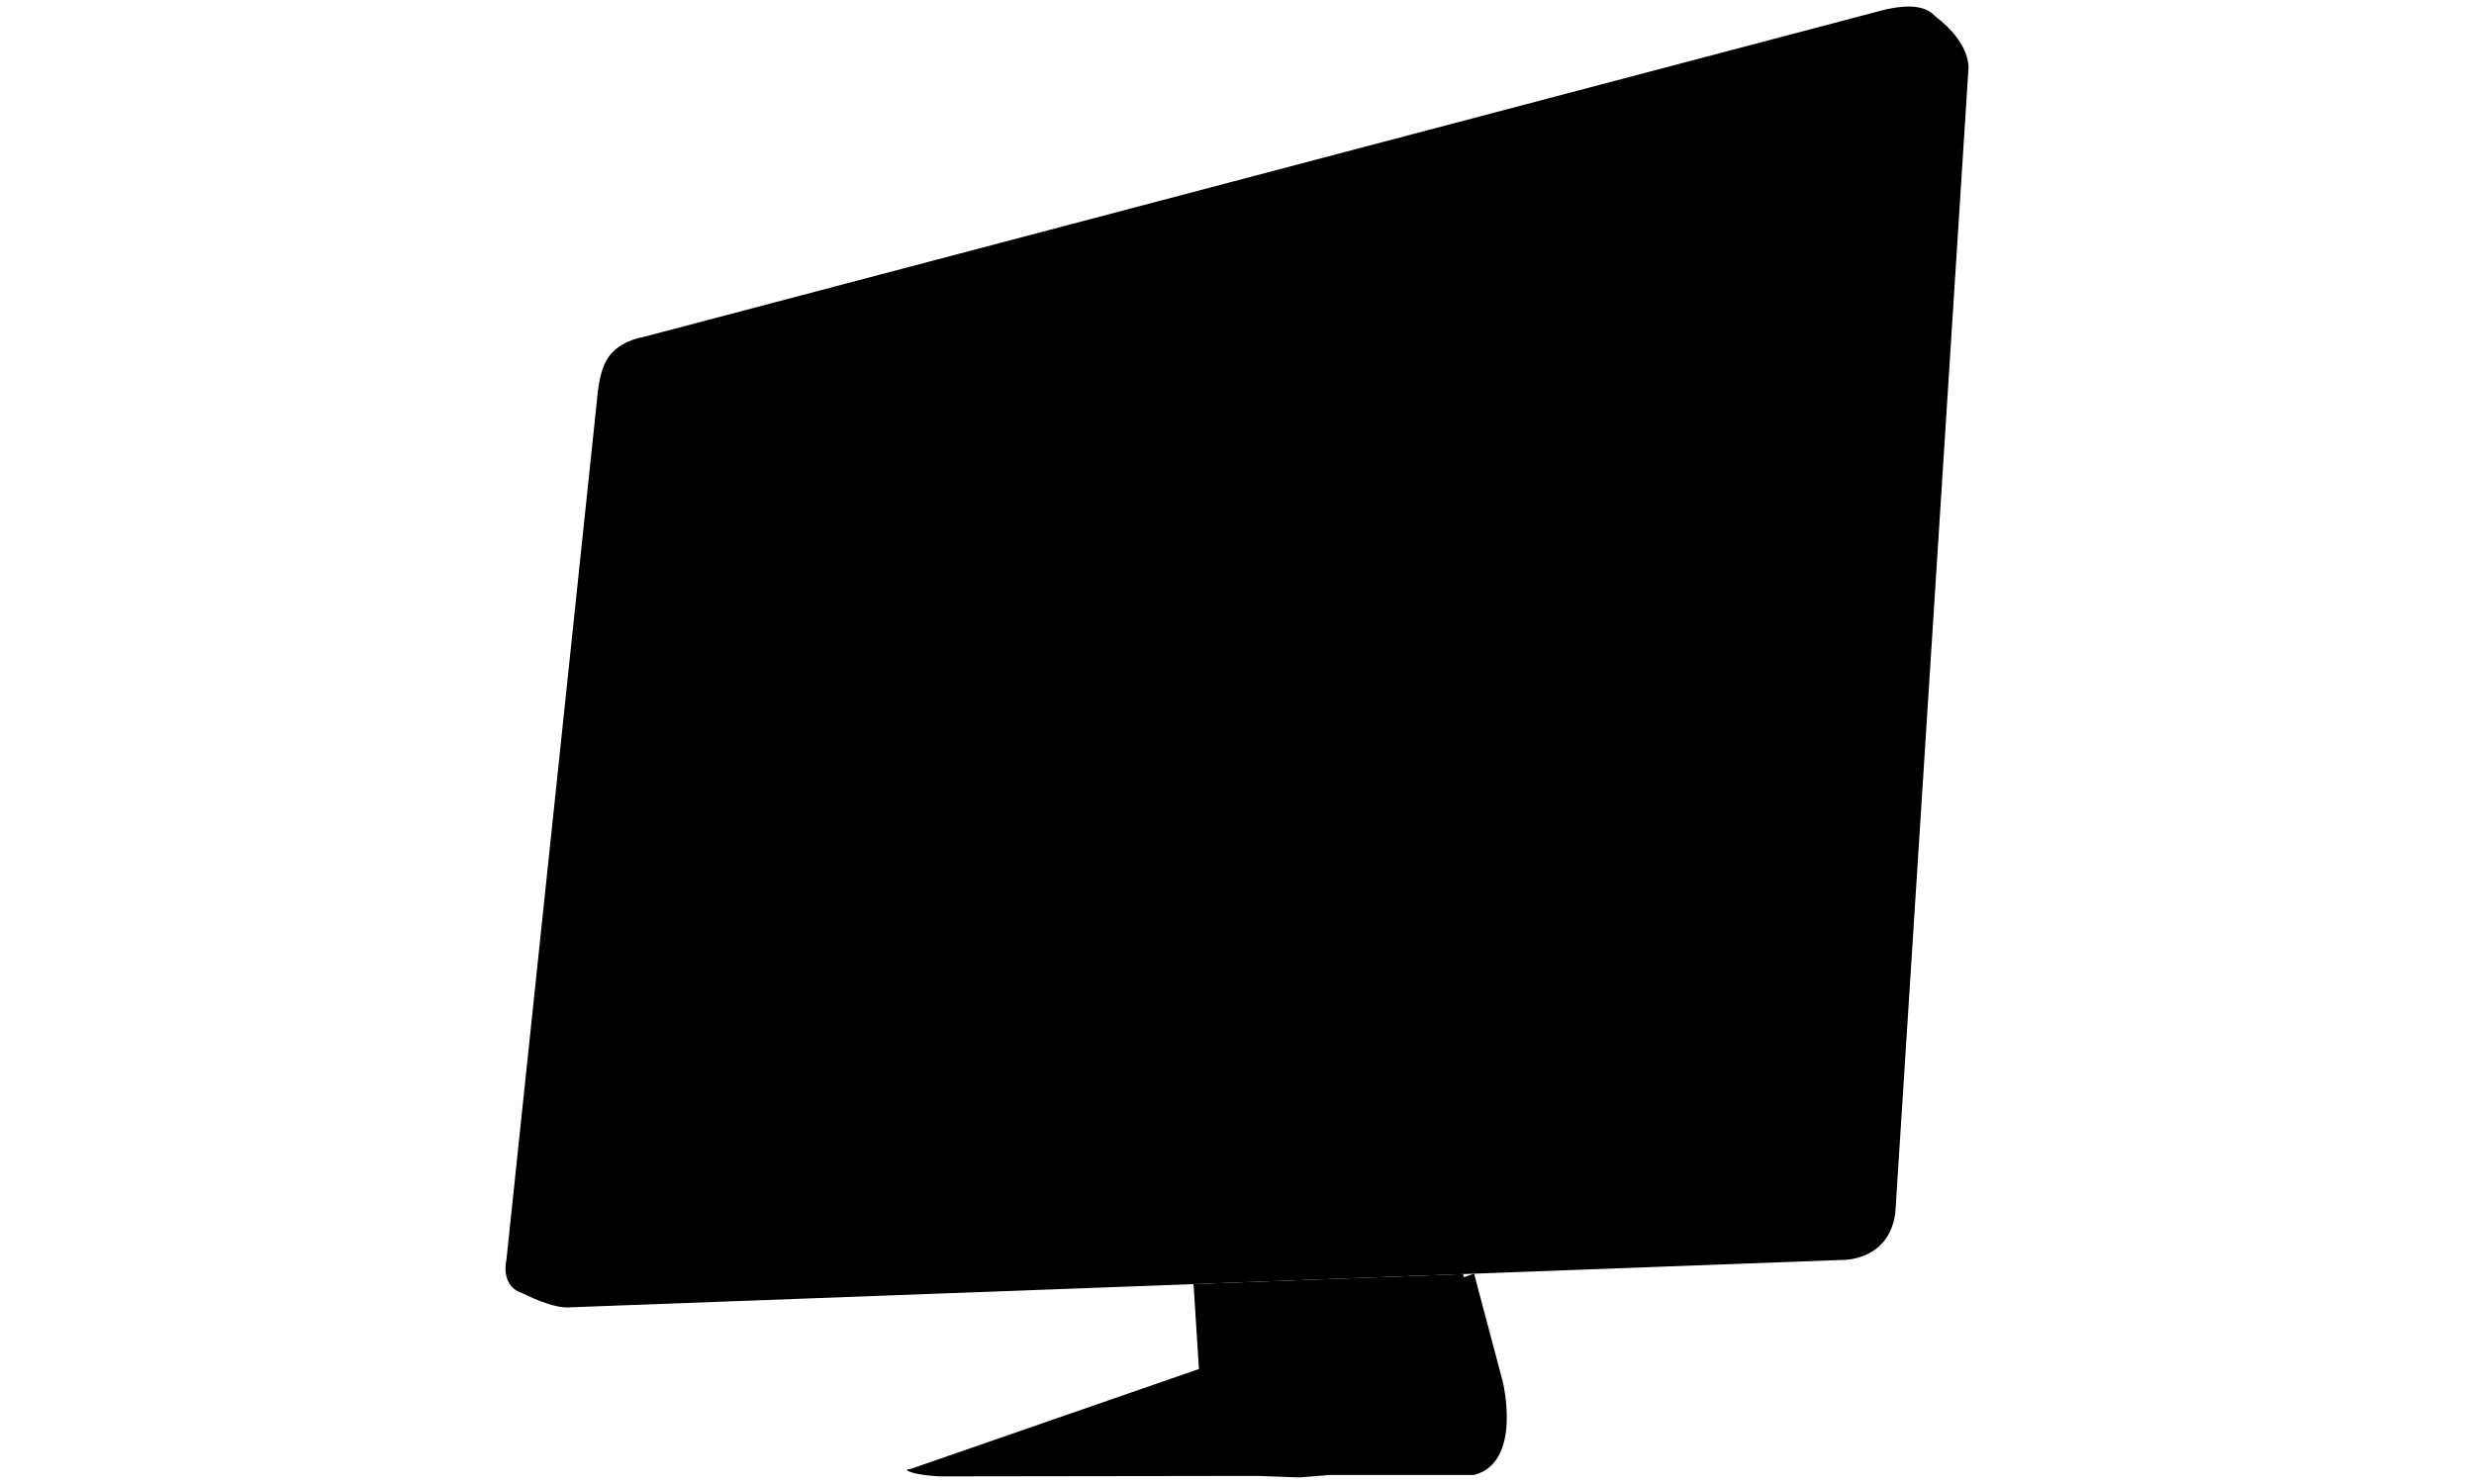
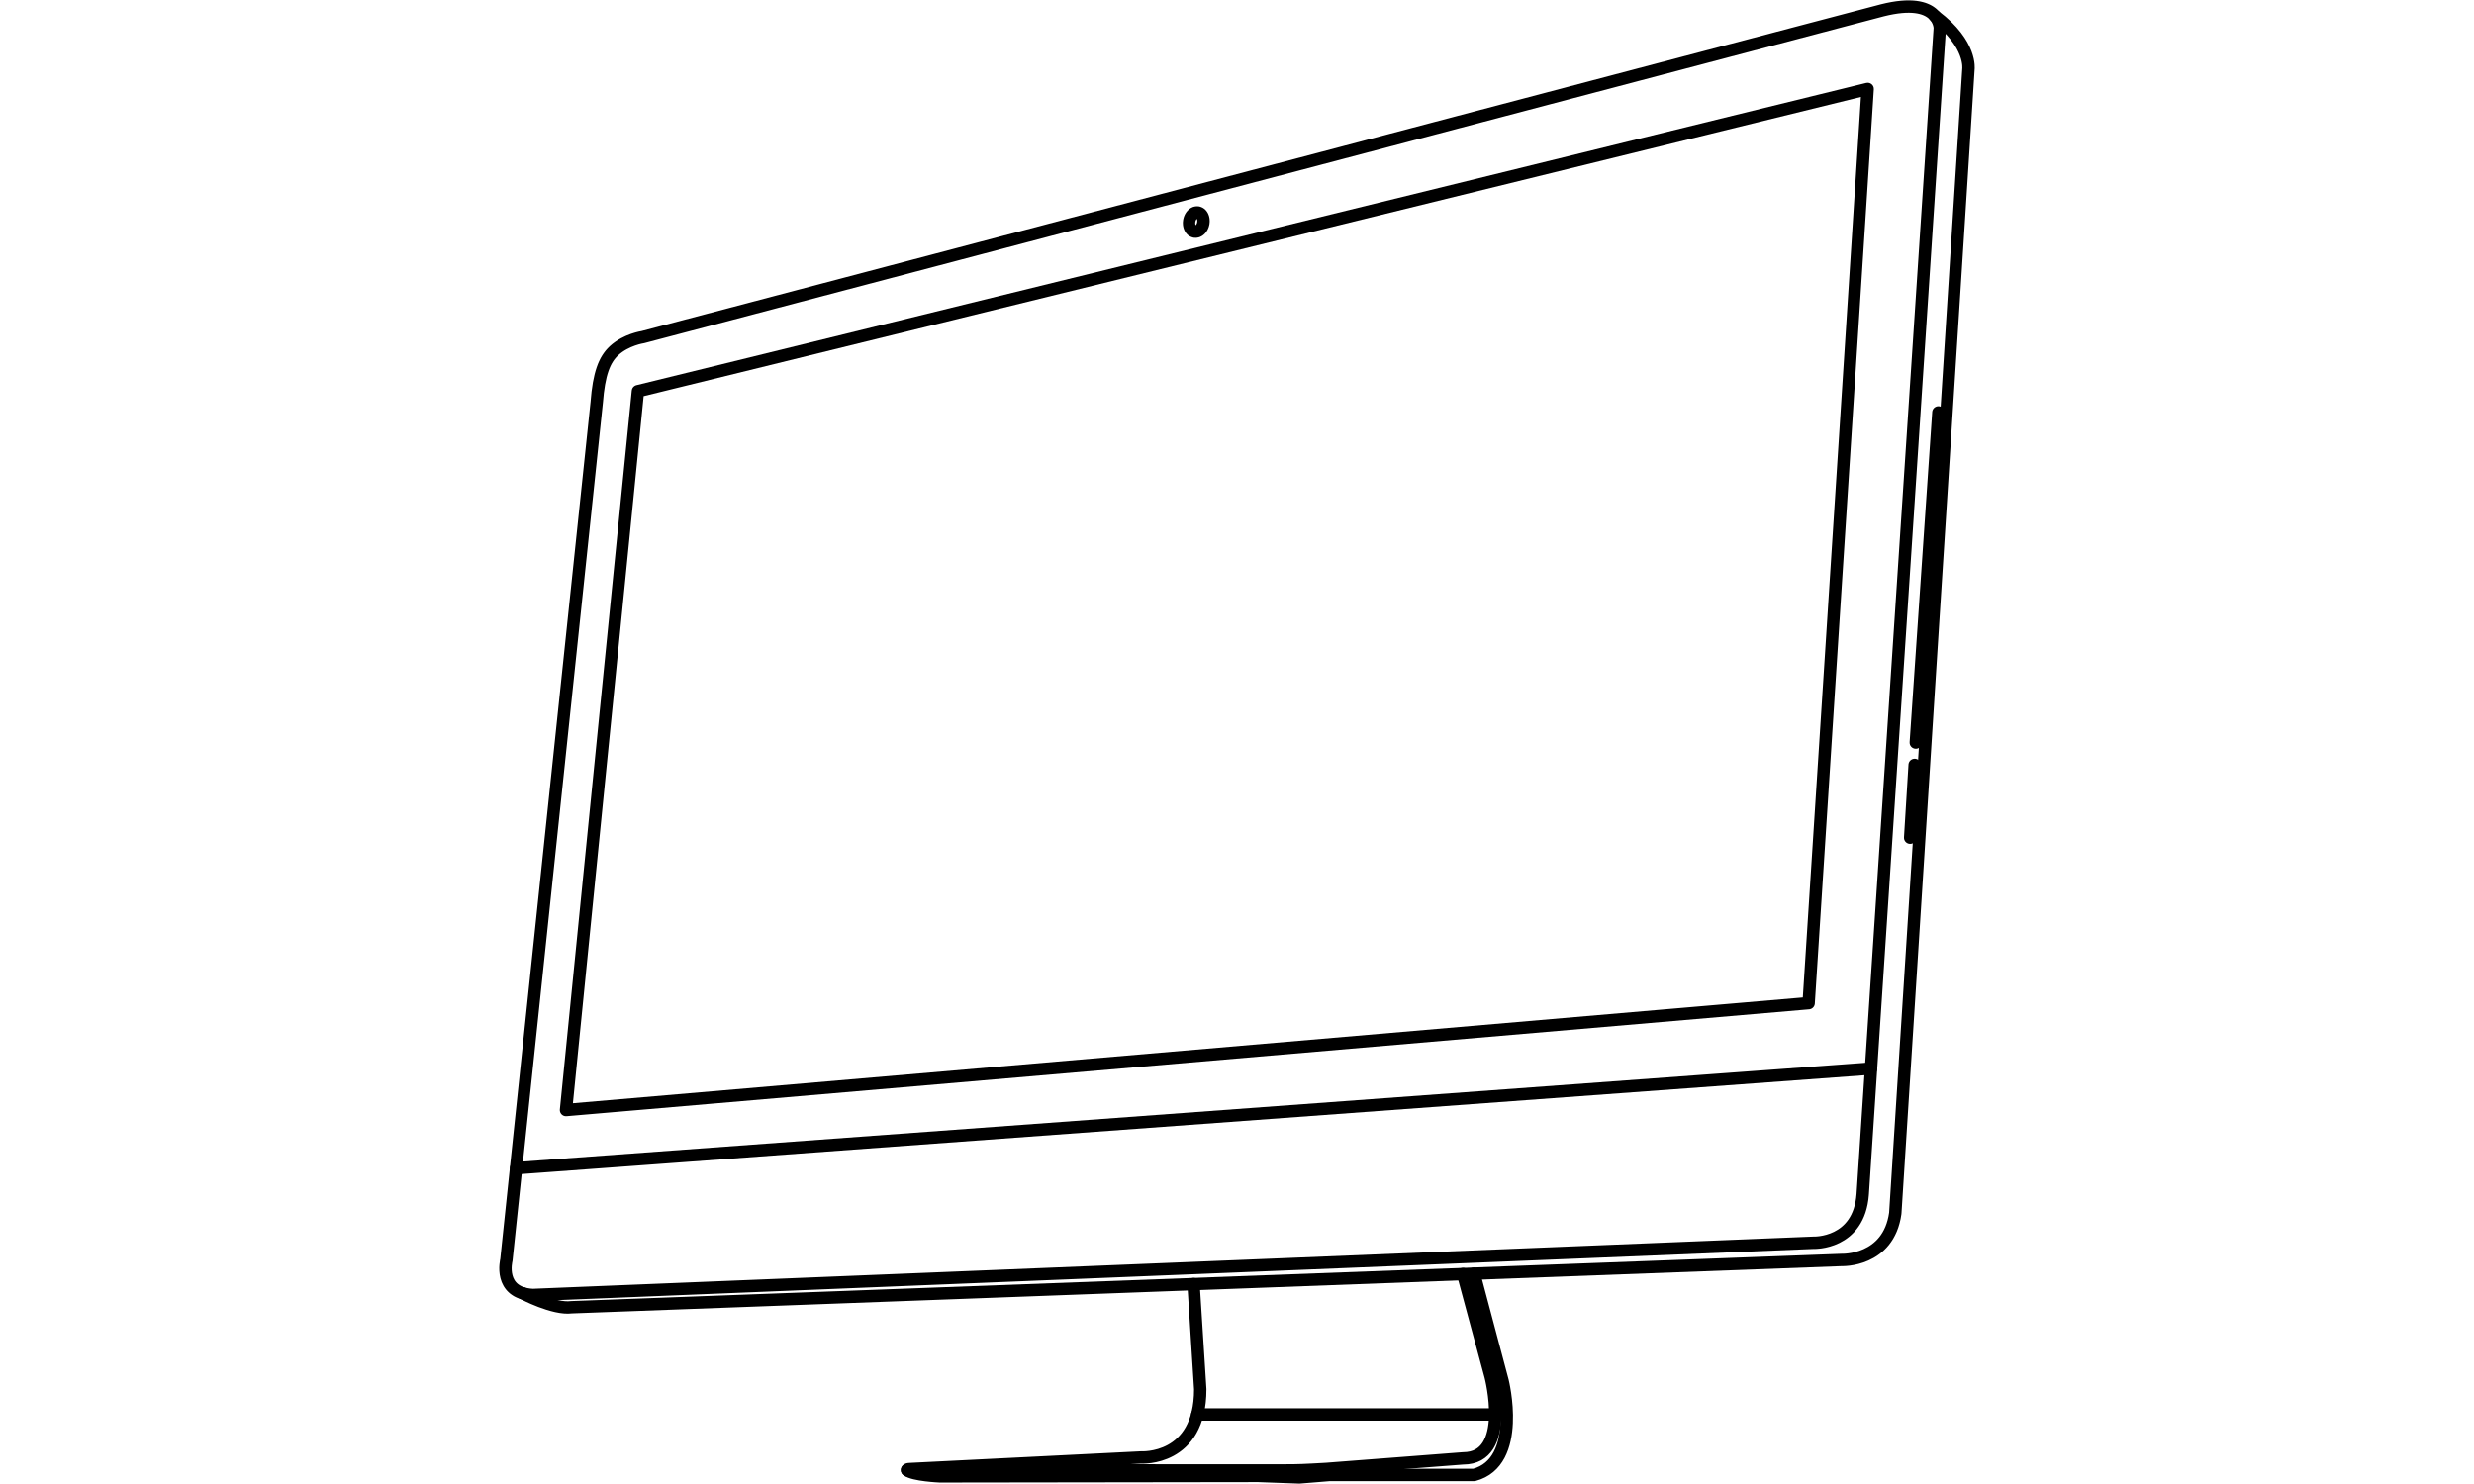
- <svg xmlns="http://www.w3.org/2000/svg" class="line-drawing hide" id="mac" width="100%" height="600" preserveAspectRatio="xMidYMid meet" viewBox="0 0 1000 600">
-   <path d="M 257.85,158.168 754.907,35.954 731.06,405.579 228.787,448.801 z" style="stroke-dasharray: 1678.47, 1678.47; stroke-dashoffset: 0;" />
-   <path d="m 259.837,136.309 c 0,0 -6.742,0.973 -11.613,5.465 -3.968,3.659 -6.125,9.408 -7.017,20.866 l -36.516,346.773 c 0,0 -3.478,13.414 10.682,14.159 l 517.675,-21.115 c 0,0 18.382,0.745 19.873,-19.624 L 784.071,11.385 c 0,0 0.059,-13.075 -23.201,-7.227 L 259.837,136.309 z" style="stroke-dasharray: 1972.67, 1972.67; stroke-dashoffset: 0;" />
-   <path d="m 211.293,522.894 c 0,0 12.526,6.639 19.73,5.646 l 513.452,-19.127 c 0,0 18.879,0.746 21.611,-18.878 l 29.56,-462.528 c 0,0 1.49,-10.184 -13.543,-21.5" style="stroke-dasharray: 1056.02, 1056.02; stroke-dashoffset: 0;" />
-   <path d="M 208.595,472.346 756.277,432.026" style="stroke-dasharray: 549.165, 549.165; stroke-dashoffset: 0;" />
-   <path d="m 591.36,515.116 11.151,41.369 c 0,0 8.624,33.162 -11.151,33.162 l -55.359,4.268 c 0,0 -9.653,0.584 -13.088,0.584 -1.351,0 -5.17,0.026 -5.17,0.026 l -149.57,-0.035 c 0,0 -1.457,0.12 -1.522,-0.085 -0.142,-0.453 1.217,-0.45 1.217,-0.45 l 93.425,-4.681 c 0,0 23.855,1.49 23.851,-27.573 l -2.709,-42.527" style="stroke-dasharray: 487.13, 487.13; stroke-dashoffset: 0;" />
-   <path d="m 595.825,514.949 11.53,43.398 c 0,0 8.239,32.789 -11.53,38.006 h -58.52 l -12.11,0.994 -16.581,-0.613 -128.736,0.178 c 0,0 -10.744,-0.458 -13.228,-2.507" style="stroke-dasharray: 318.352, 318.352; stroke-dashoffset: 0;" />
-   <path d="m 486.387,90.293 c -0.385,2.126 -1.969,3.62 -3.538,3.336 -1.569,-0.284 -2.53,-2.238 -2.145,-4.364 0.385,-2.126 1.969,-3.62 3.538,-3.336 1.569,0.284 2.53,2.238 2.145,4.364 z" style="stroke-dasharray: 21.487, 21.487; stroke-dashoffset: 0;" />
-   <path d="m 483.954,571.893 120.42,0" style="stroke-dasharray: 120.42, 120.42; stroke-dashoffset: 0;" />
-   <path class="line-round" d="m 783.5,166.74 -9.129,133.486" style="stroke-dasharray: 133.798, 133.798; stroke-dashoffset: 0;" />
-   <path class="line-round" d="m 773.91,309.26 -1.816,29.436" style="stroke-dasharray: 29.492, 29.492; stroke-dashoffset: 0;" />
+ <svg xmlns="http://www.w3.org/2000/svg" class="line-drawing" id="mac" width="100%" height="600" preserveAspectRatio="xMidYMid meet" viewBox="0 0 1000 600">
+   <style>
+ 		#g30{
+ 		fill:none;
+ 		stroke-width:5; 
+ 		stroke-linecap:round;
+ 		stroke-linejoin:round;
+ 		stroke:#000;
+ 		}
+ 	</style>
+   <g id="g30">
+     <path d="M 257.85,158.168 754.907,35.954 731.06,405.579 228.787,448.801 z" style="stroke-dasharray: 1678.47, 1678.47; stroke-dashoffset: 0;" />
+     <path d="m 259.837,136.309 c 0,0 -6.742,0.973 -11.613,5.465 -3.968,3.659 -6.125,9.408 -7.017,20.866 l -36.516,346.773 c 0,0 -3.478,13.414 10.682,14.159 l 517.675,-21.115 c 0,0 18.382,0.745 19.873,-19.624 L 784.071,11.385 c 0,0 0.059,-13.075 -23.201,-7.227 L 259.837,136.309 z" style="stroke-dasharray: 1972.67, 1972.67; stroke-dashoffset: 0;" />
+     <path d="m 211.293,522.894 c 0,0 12.526,6.639 19.73,5.646 l 513.452,-19.127 c 0,0 18.879,0.746 21.611,-18.878 l 29.56,-462.528 c 0,0 1.49,-10.184 -13.543,-21.5" style="stroke-dasharray: 1056.02, 1056.02; stroke-dashoffset: 0;" />
+     <path d="M 208.595,472.346 756.277,432.026" style="stroke-dasharray: 549.165, 549.165; stroke-dashoffset: 0;" />
+     <path d="m 591.36,515.116 11.151,41.369 c 0,0 8.624,33.162 -11.151,33.162 l -55.359,4.268 c 0,0 -9.653,0.584 -13.088,0.584 -1.351,0 -5.17,0.026 -5.17,0.026 l -149.57,-0.035 c 0,0 -1.457,0.12 -1.522,-0.085 -0.142,-0.453 1.217,-0.45 1.217,-0.45 l 93.425,-4.681 c 0,0 23.855,1.49 23.851,-27.573 l -2.709,-42.527" style="stroke-dasharray: 487.13, 487.13; stroke-dashoffset: 0;" />
+     <path d="m 595.825,514.949 11.53,43.398 c 0,0 8.239,32.789 -11.53,38.006 h -58.52 l -12.11,0.994 -16.581,-0.613 -128.736,0.178 c 0,0 -10.744,-0.458 -13.228,-2.507" style="stroke-dasharray: 318.352, 318.352; stroke-dashoffset: 0;" />
+     <path d="m 486.387,90.293 c -0.385,2.126 -1.969,3.62 -3.538,3.336 -1.569,-0.284 -2.53,-2.238 -2.145,-4.364 0.385,-2.126 1.969,-3.62 3.538,-3.336 1.569,0.284 2.53,2.238 2.145,4.364 z" style="stroke-dasharray: 21.487, 21.487; stroke-dashoffset: 0;" />
+     <path d="m 483.954,571.893 120.42,0" style="stroke-dasharray: 120.42, 120.42; stroke-dashoffset: 0;" />
+     <path class="line-round" d="m 783.5,166.74 -9.129,133.486" style="stroke-dasharray: 133.798, 133.798; stroke-dashoffset: 0;" />
+     <path class="line-round" d="m 773.91,309.26 -1.816,29.436" style="stroke-dasharray: 29.492, 29.492; stroke-dashoffset: 0;" />
+   </g>
</svg>
